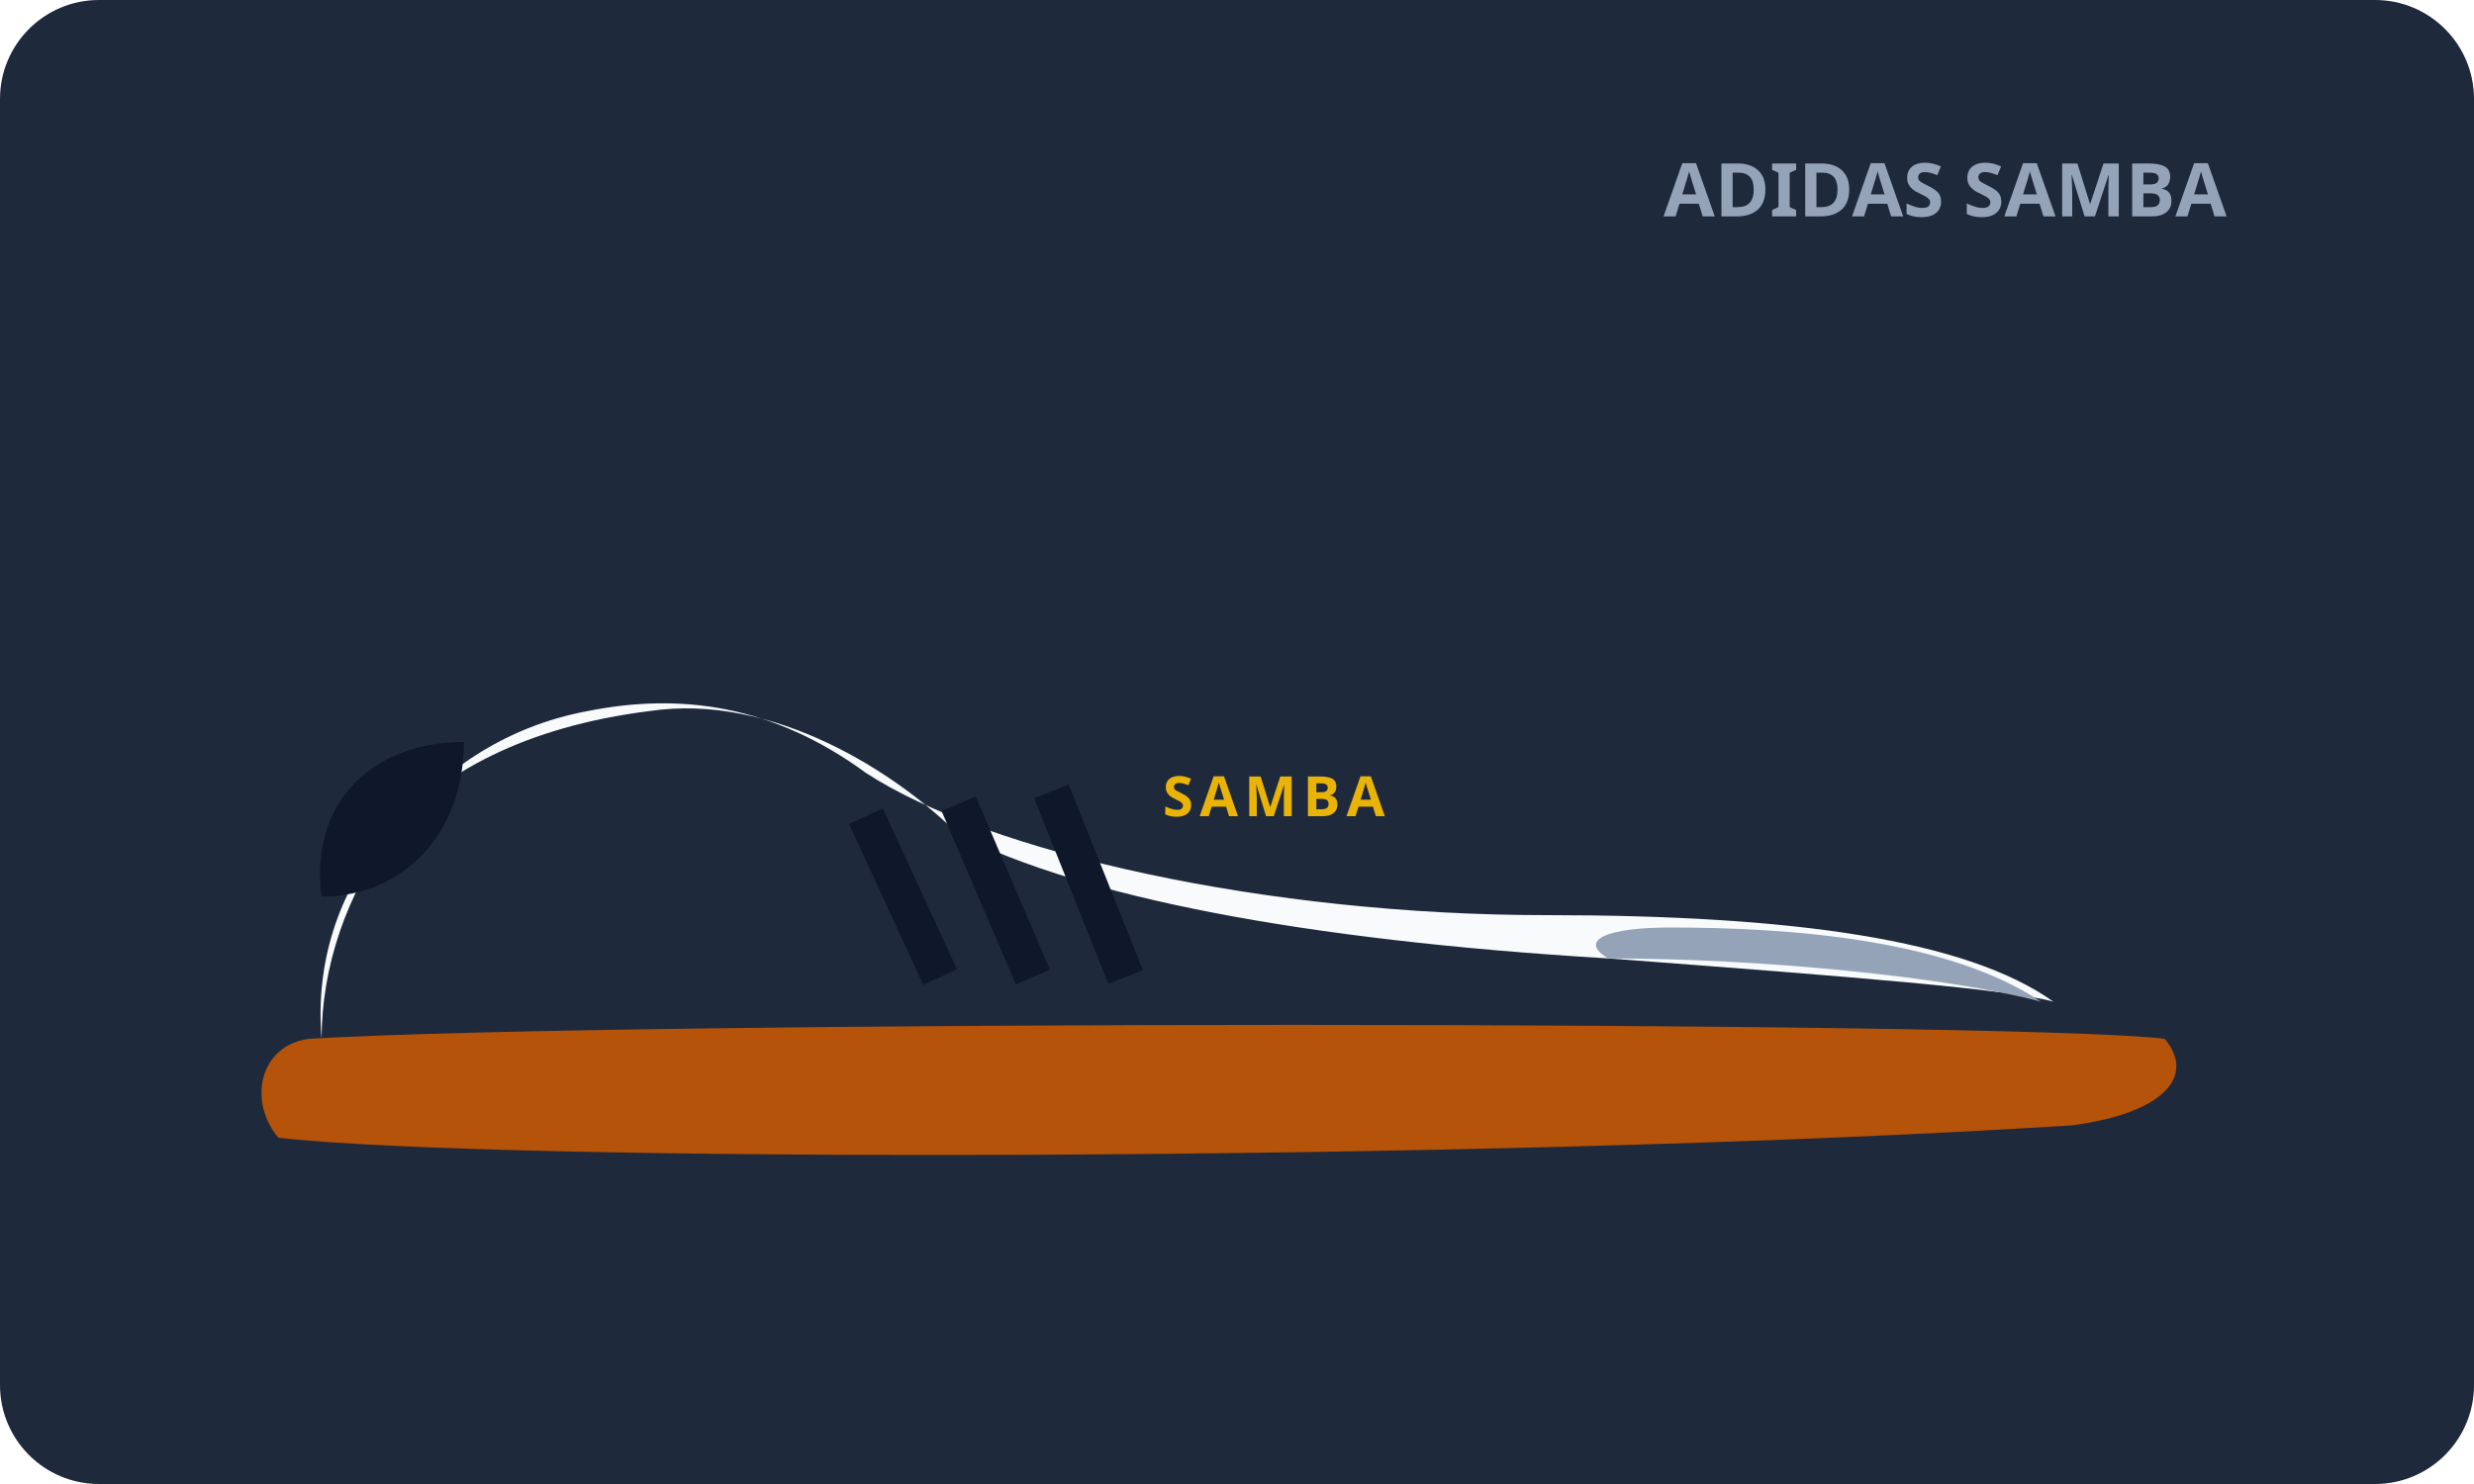
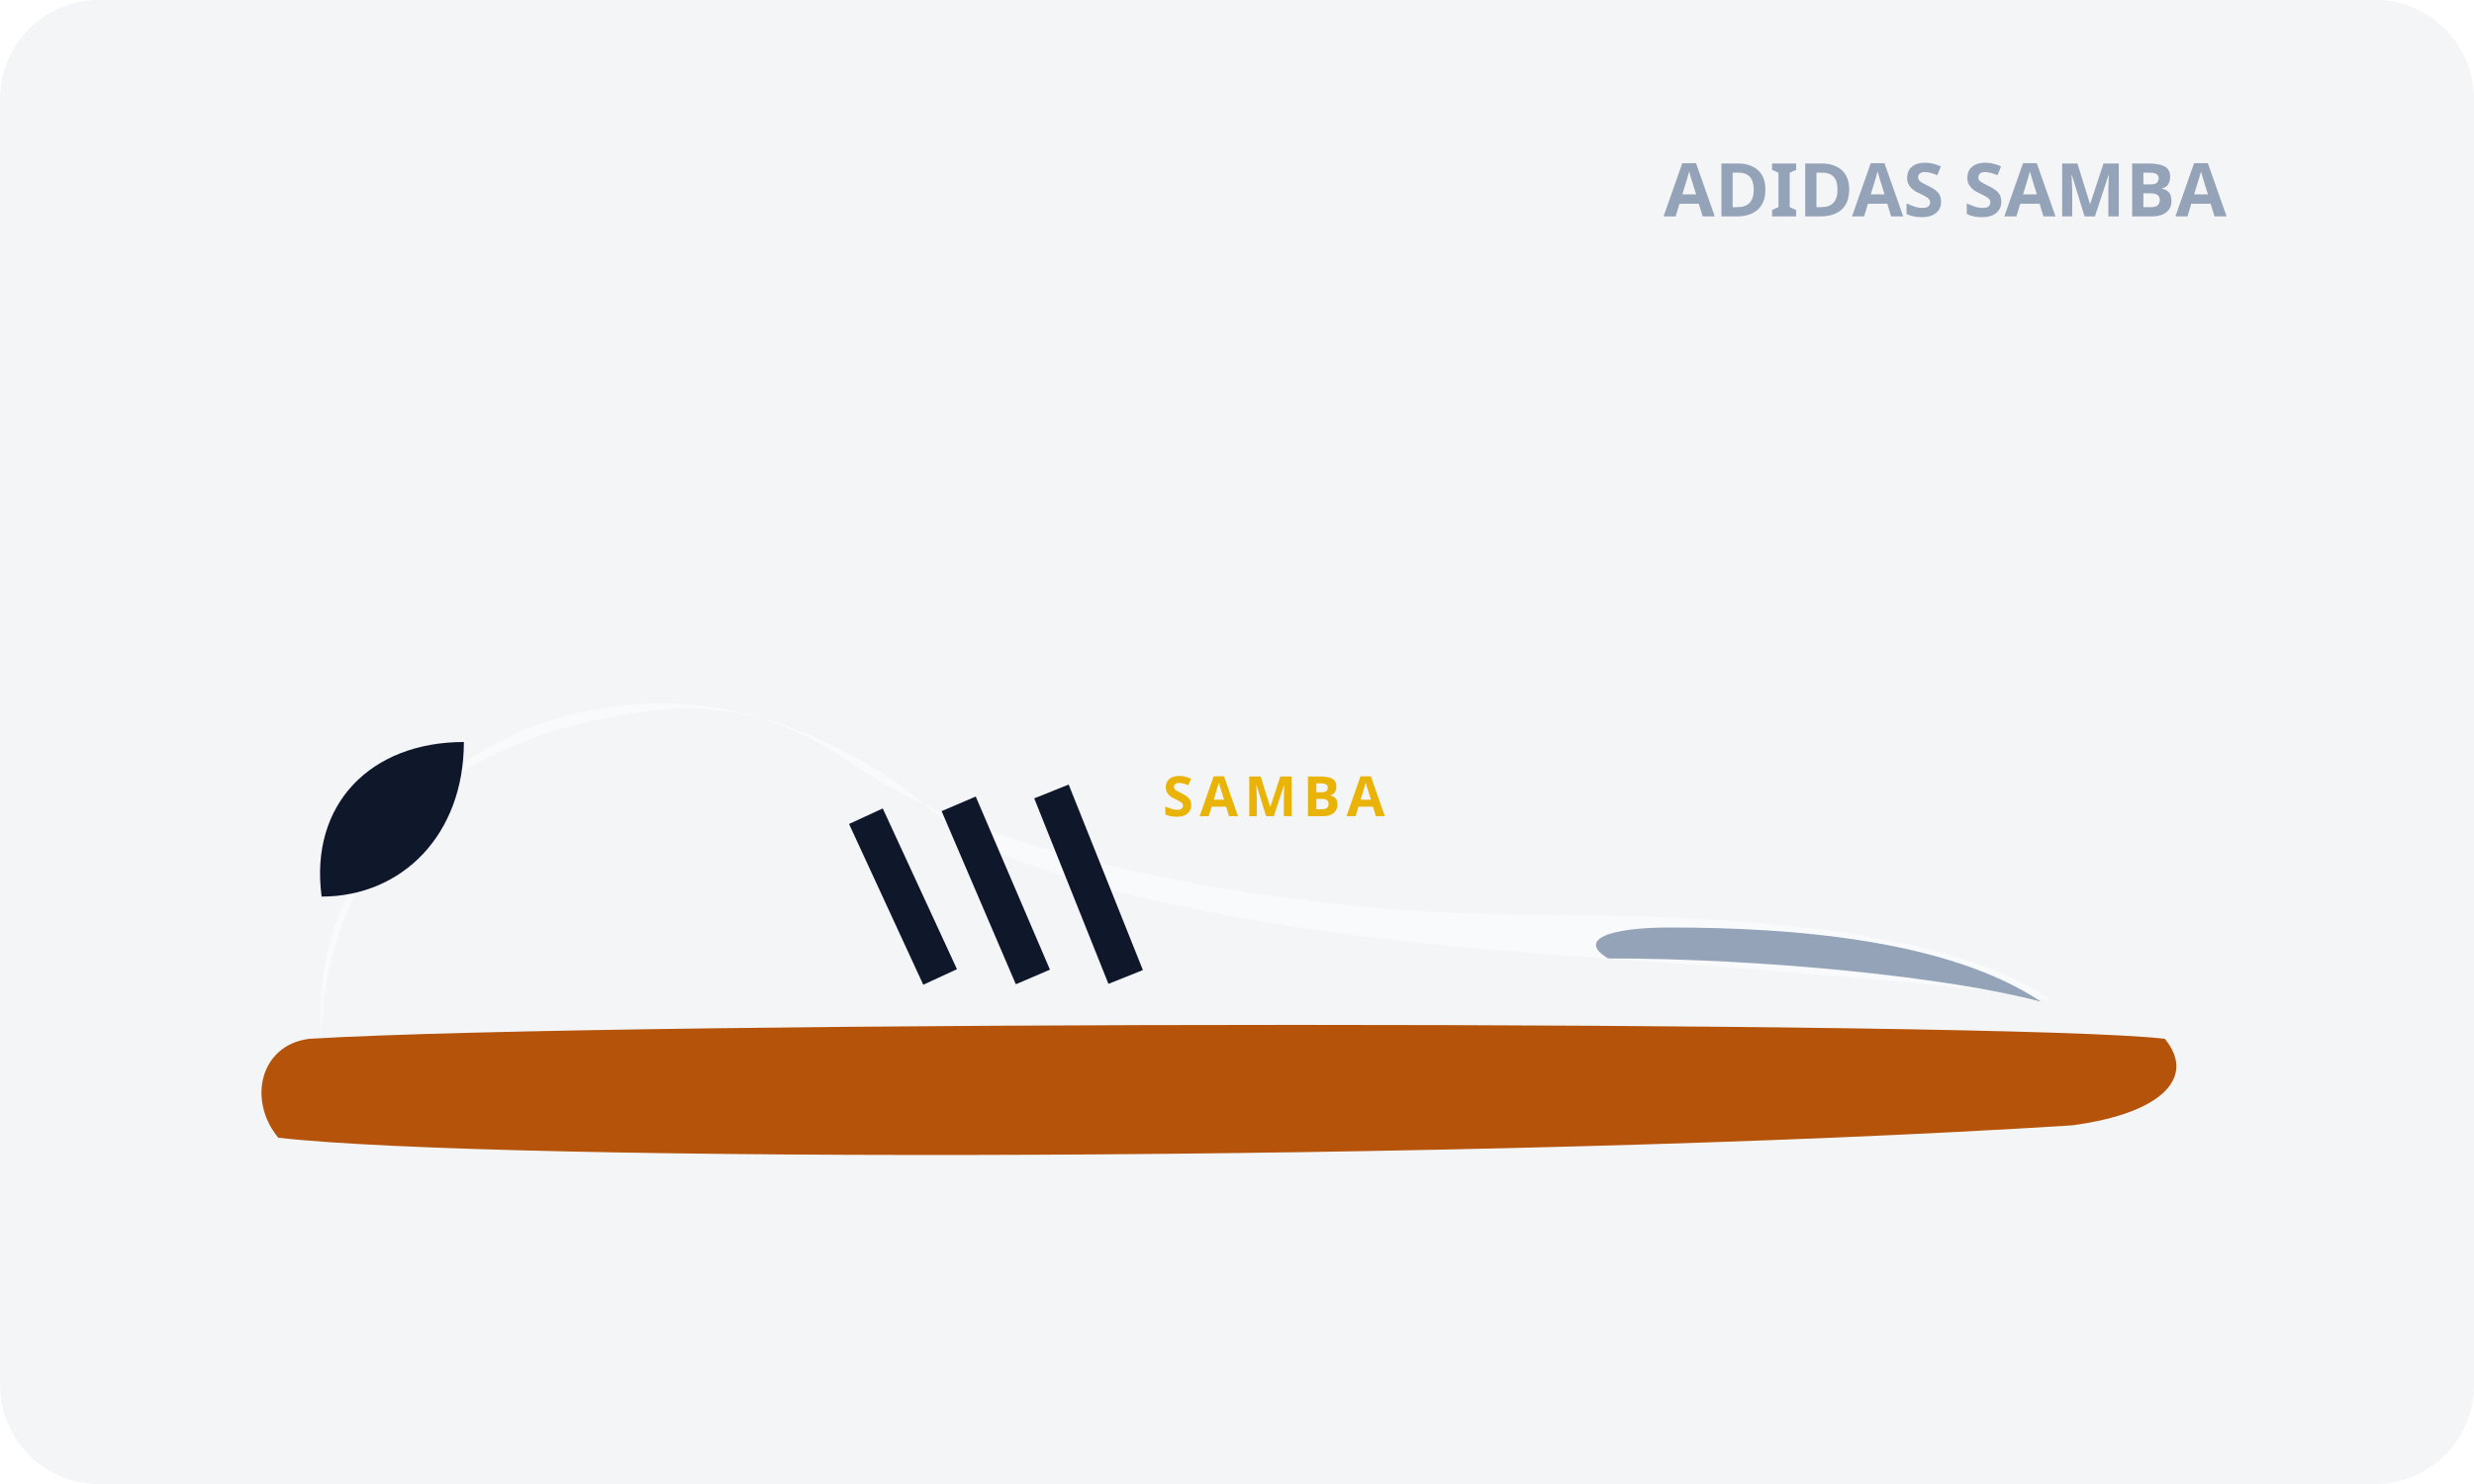
<svg xmlns="http://www.w3.org/2000/svg" viewBox="0 0 400 240" fill="none">
-   <rect width="400" height="240" rx="16" fill="#1e293b" />
+   <rect width="400" height="240" rx="16" fill="#f4f5f7" />
  <path d="M45 184 C80 188, 240 188, 335 182 C350 180, 355 174, 350 168 C325 165, 100 165, 50 168 C42 169, 40 178, 45 184 Z" fill="#b45309" />
  <path d="M52 168 C50 145, 65 120, 105 115 C125 112, 145 125, 155 135 C175 145, 210 152, 260 155 C300 158, 325 160, 332 162 C318 152, 290 148, 250 148 C205 148, 160 138, 140 125 C125 114, 110 112, 95 115 C68 120, 52 145, 52 168 Z" fill="#f8fafc" />
  <path d="M260 155 C285 155, 315 158, 330 162 C315 152, 290 150, 270 150 C260 150, 255 152, 260 155 Z" fill="#94a3b8" />
  <path d="M140 132 L152 158 M155 130 L167 158 M170 128 L182 158" stroke="#0f172a" stroke-width="6" stroke-linecap="butt" />
  <path d="M52 145 C50 130, 60 120, 75 120 C75 135, 65 145, 52 145 Z" fill="#0f172a" />
  <text x="188" y="132" fill="#eab308" font-family="system-ui" font-size="9" font-weight="bold" letter-spacing="1">SAMBA</text>
  <text x="360" y="35" fill="#94a3b8" font-family="system-ui" font-size="12" font-weight="bold" text-anchor="end">ADIDAS SAMBA</text>
</svg>
